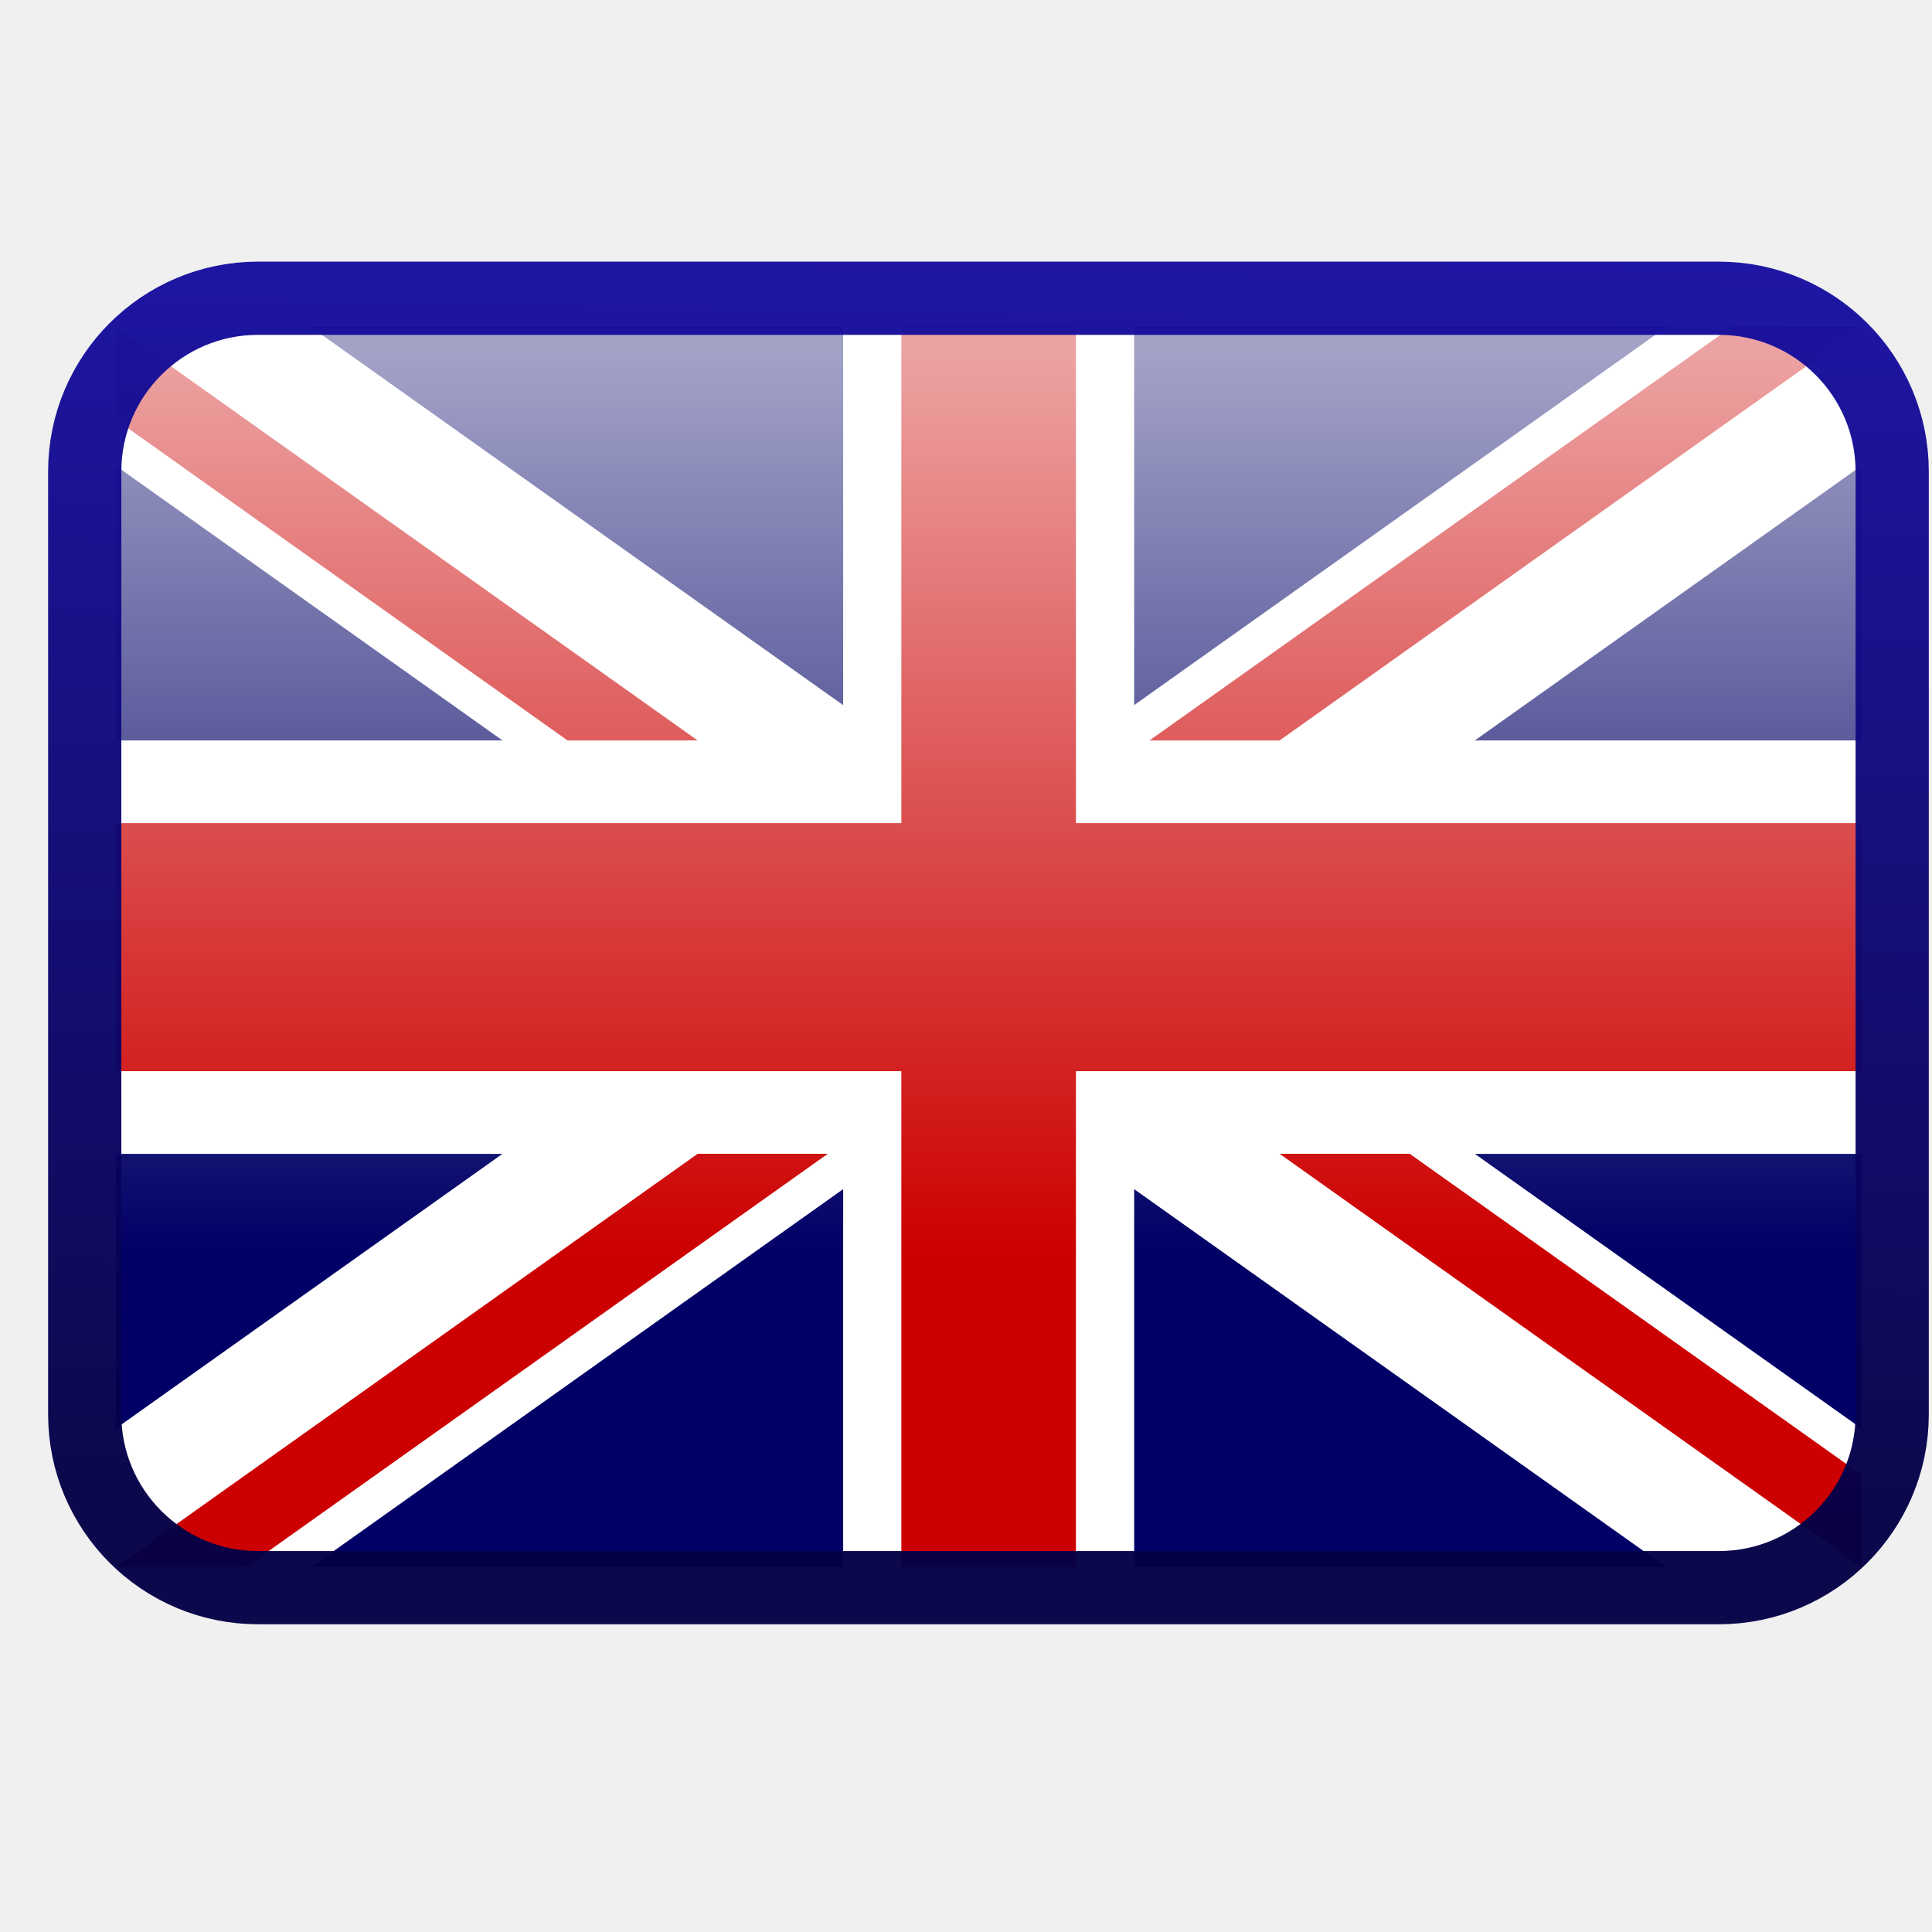
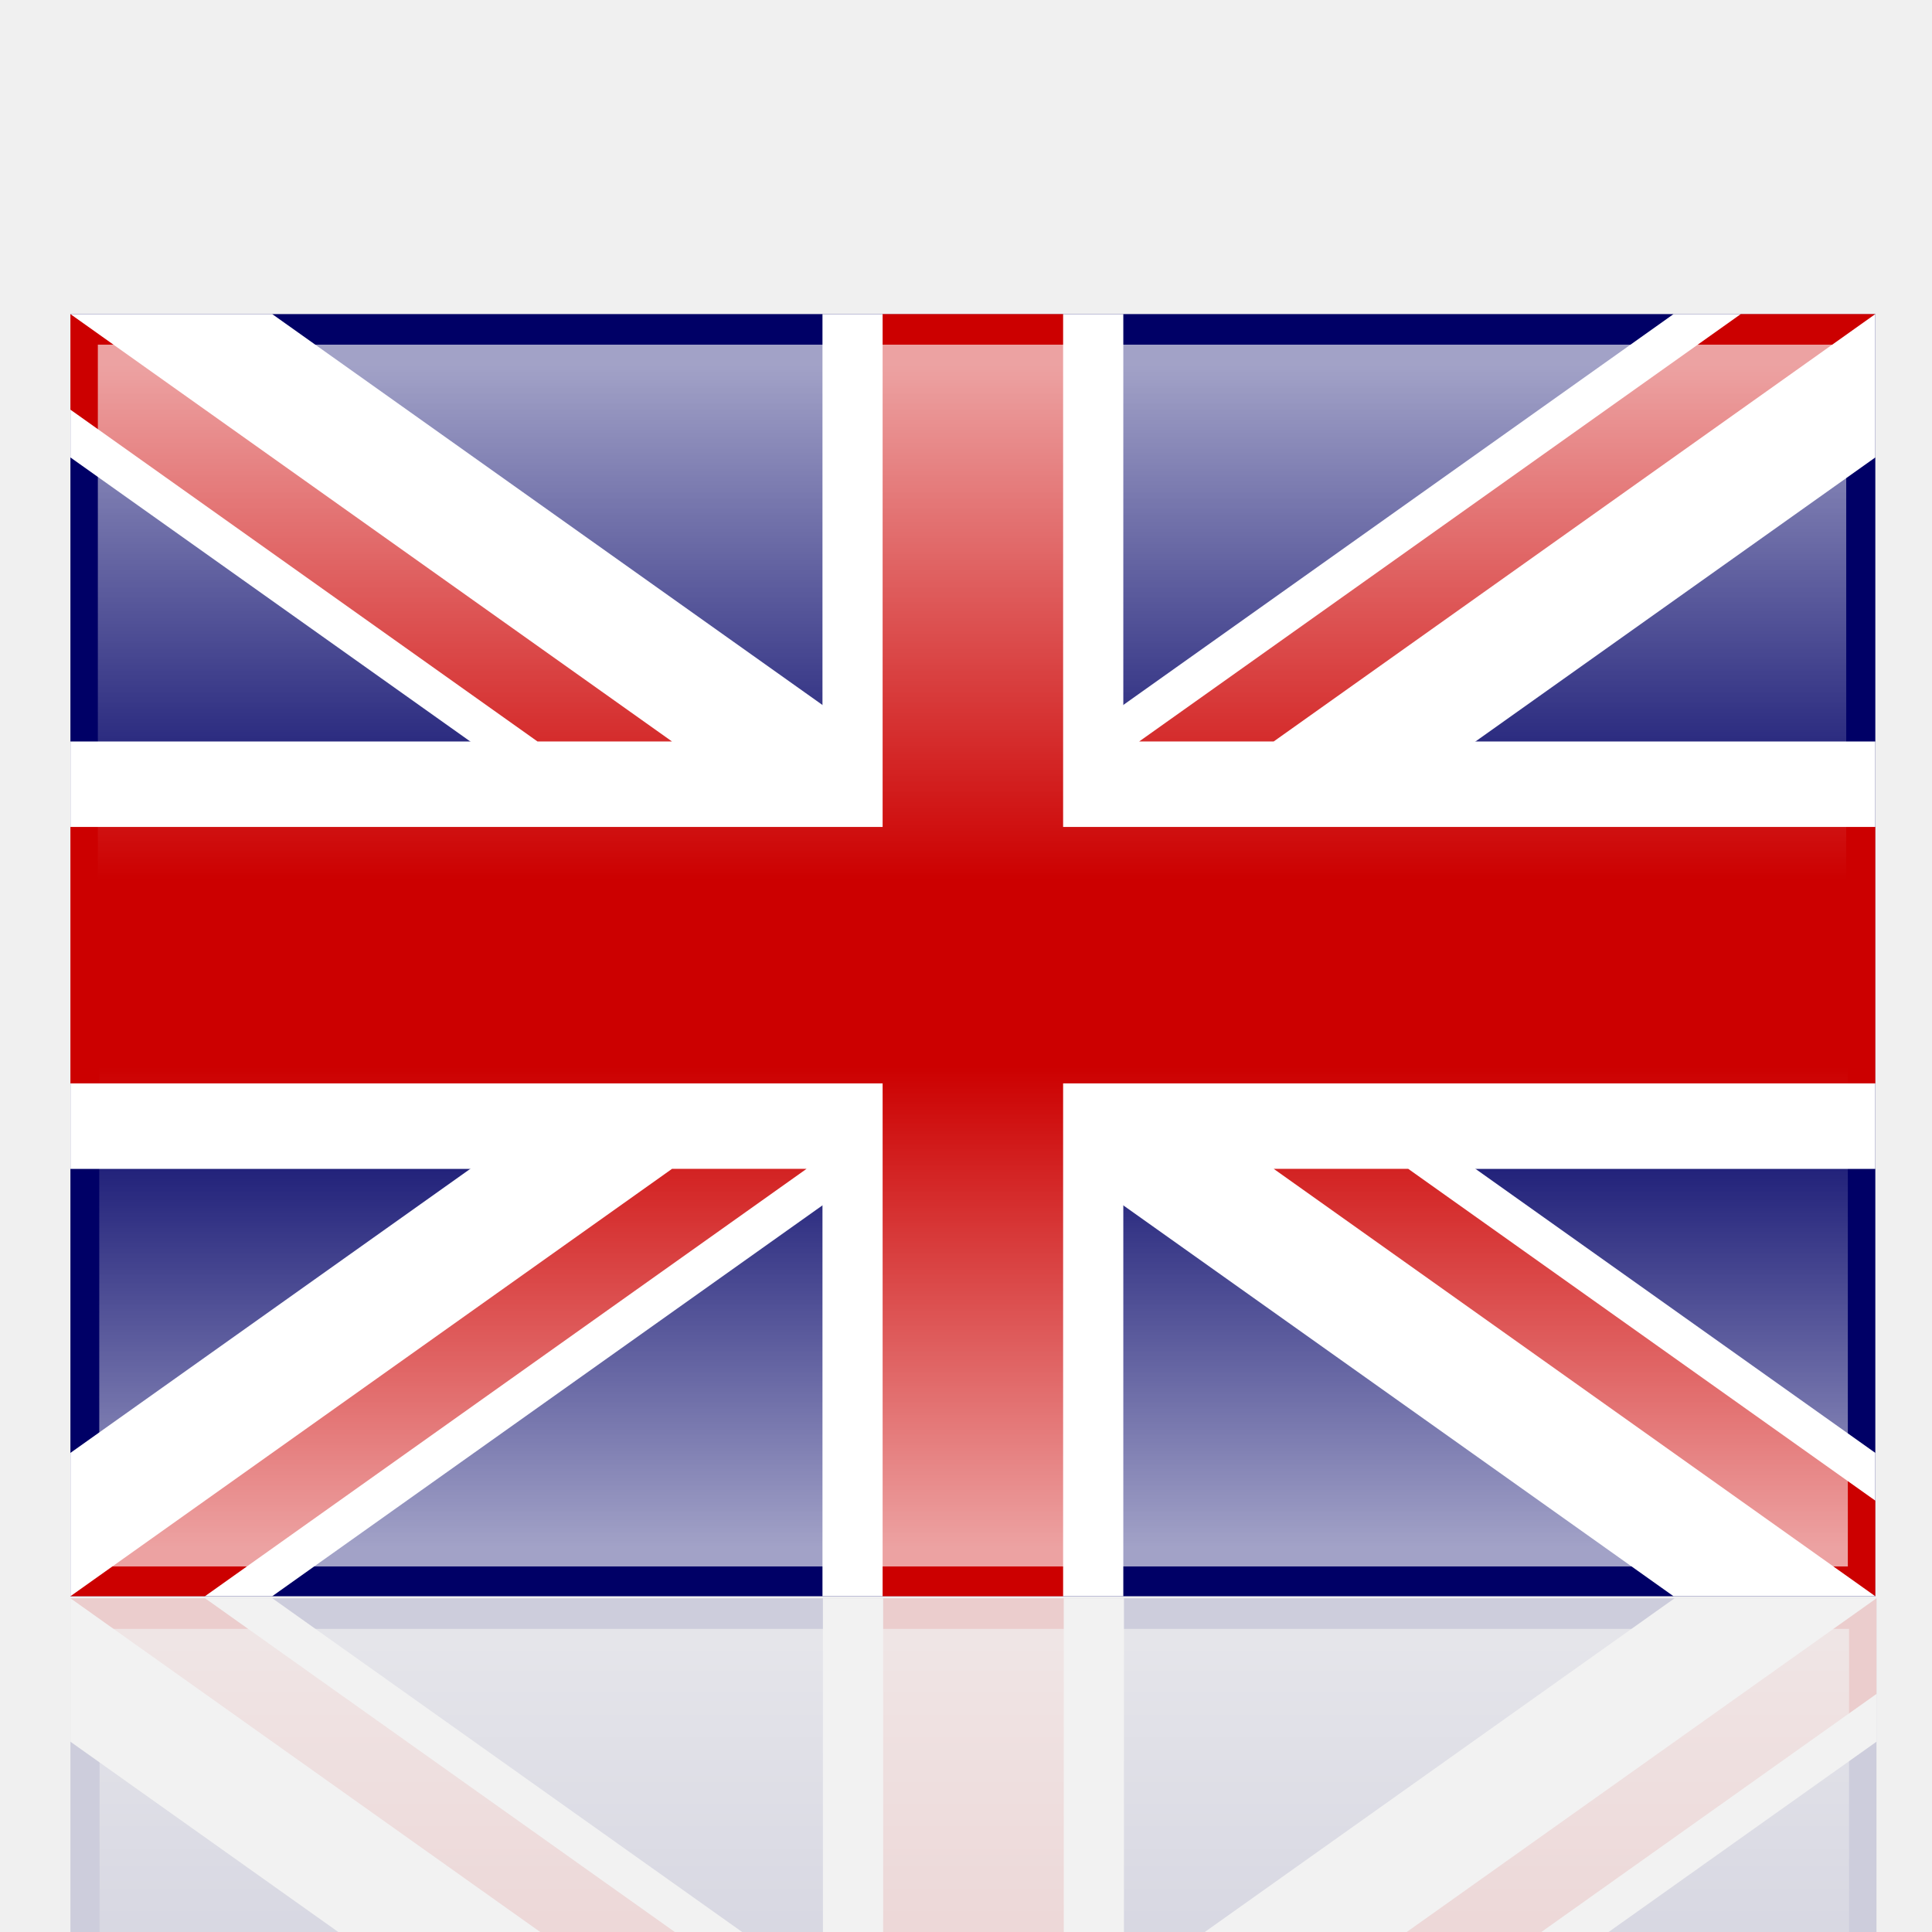
<svg xmlns="http://www.w3.org/2000/svg" xmlns:xlink="http://www.w3.org/1999/xlink" width="48px" height="48px" id="svg1256" version="1.1">
  <defs id="defs3">
    <linearGradient id="linearGradient4291">
      <stop style="stop-color:#ffffff;stop-opacity:1;" offset="0" id="stop4293" />
      <stop style="stop-color:#ffffff;stop-opacity:0;" offset="1" id="stop4295" />
    </linearGradient>
    <linearGradient id="linearGradient4839">
      <stop style="stop-color:#072e11;stop-opacity:1;" offset="0" id="stop4841" />
      <stop id="stop4873" offset="0.5" style="stop-color:#232f26;stop-opacity:0.498;" />
      <stop style="stop-color:#256437;stop-opacity:0;" offset="1" id="stop4843" />
    </linearGradient>
    <linearGradient id="linearGradient4823">
      <stop style="stop-color:#ffffff;stop-opacity:1;" offset="0" id="stop4825" />
      <stop style="stop-color:#000000;stop-opacity:0;" offset="1" id="stop4827" />
    </linearGradient>
    <linearGradient id="linearGradient4093">
      <stop id="stop4095" offset="0" style="stop-color:#1c13bc;stop-opacity:1;" />
      <stop id="stop4097" offset="1" style="stop-color:#040046;stop-opacity:1;" />
    </linearGradient>
    <linearGradient id="linearGradient4087">
      <stop style="stop-color:#9b0e16;stop-opacity:1;" offset="0" id="stop4089" />
      <stop style="stop-color:#547299;stop-opacity:1;" offset="1" id="stop4091" />
    </linearGradient>
    <linearGradient id="linearGradient4081">
      <stop id="stop4083" offset="0" style="stop-color:#9b0e16;stop-opacity:1;" />
      <stop id="stop4085" offset="1" style="stop-color:#547299;stop-opacity:1;" />
    </linearGradient>
    <linearGradient id="linearGradient4075">
      <stop style="stop-color:#9b0e16;stop-opacity:1;" offset="0" id="stop4077" />
      <stop style="stop-color:#547299;stop-opacity:1;" offset="1" id="stop4079" />
    </linearGradient>
    <linearGradient id="linearGradient4069">
      <stop id="stop4071" offset="0" style="stop-color:#9b0e16;stop-opacity:1;" />
      <stop id="stop4073" offset="1" style="stop-color:#547299;stop-opacity:1;" />
    </linearGradient>
    <linearGradient id="linearGradient5060">
      <stop style="stop-color:black;stop-opacity:1;" offset="0" id="stop5062" />
      <stop style="stop-color:black;stop-opacity:0;" offset="1" id="stop5064" />
    </linearGradient>
    <linearGradient id="linearGradient5048">
      <stop style="stop-color:black;stop-opacity:0;" offset="0" id="stop5050" />
      <stop id="stop5056" offset="0.5" style="stop-color:black;stop-opacity:1;" />
      <stop style="stop-color:black;stop-opacity:0;" offset="1" id="stop5052" />
    </linearGradient>
    <linearGradient id="linearGradient12512">
      <stop style="stop-color:#ffffff;stop-opacity:1;" offset="0" id="stop12513" />
      <stop style="stop-color:#fff520;stop-opacity:0.891;" offset="0.5" id="stop12517" />
      <stop style="stop-color:#fff300;stop-opacity:0;" offset="1" id="stop12514" />
    </linearGradient>
    <radialGradient xlink:href="#linearGradient12512" id="radialGradient278" gradientUnits="userSpaceOnUse" cx="55" cy="125" fx="55" fy="125" r="14.375" />
    <linearGradient id="linearGradient2116">
      <stop style="stop-color:#ffffff;stop-opacity:1;" offset="0" id="stop2118" />
      <stop style="stop-color:#ffffff;stop-opacity:0;" offset="1" id="stop2120" />
    </linearGradient>
    <linearGradient id="linearGradient2094">
      <stop style="stop-color:#d6e3f0;stop-opacity:1;" offset="0" id="stop2096" />
      <stop style="stop-color:#95b1cf;stop-opacity:1;" offset="1" id="stop2098" />
    </linearGradient>
    <linearGradient id="linearGradient2803">
      <stop id="stop2805" offset="0" style="stop-color:#ffffff;stop-opacity:1;" />
      <stop id="stop2807" offset="1" style="stop-color:#cbcbcb;stop-opacity:1;" />
    </linearGradient>
    <linearGradient id="linearGradient2795">
      <stop id="stop2797" offset="0" style="stop-color:#000000;stop-opacity:0.069;" />
      <stop id="stop2799" offset="1" style="stop-color:#ffffff;stop-opacity:1;" />
    </linearGradient>
    <linearGradient gradientUnits="userSpaceOnUse" y2="4.953" x2="41.219" y1="4.953" x1="35.433" gradientTransform="matrix(0.1821454,0,0,2.695248,9.513483,15.69729)" id="linearGradient2801" xlink:href="#linearGradient2795" />
    <linearGradient gradientUnits="userSpaceOnUse" y2="84.287" x2="10.22" y1="93.338" x1="10.496" gradientTransform="matrix(1.622631,0,0,0.316809,9.106287,14.95353)" id="linearGradient2813" xlink:href="#linearGradient2803" />
    <linearGradient xlink:href="#linearGradient2094" id="linearGradient2100" gradientTransform="matrix(0.6868102,0,0,0.7369206,9.106287,15.1708)" x1="6.587" y1="22.133" x2="14.511" y2="22.133" gradientUnits="userSpaceOnUse" />
    <linearGradient xlink:href="#linearGradient2116" id="linearGradient2112" gradientTransform="matrix(0.7353427,0,0,0.6862489,8.389179,15.00245)" x1="73.362" y1="26.652" x2="-2.758" y2="21.27" gradientUnits="userSpaceOnUse" />
    <radialGradient xlink:href="#linearGradient5060" id="radialGradient5013" gradientUnits="userSpaceOnUse" cx="605.714" cy="486.648" fx="605.714" fy="486.648" r="117.143" gradientTransform="matrix(2.774389,0,0,1.969706,-1891.633,-872.8854)" />
    <linearGradient xlink:href="#linearGradient5048" id="linearGradient5016" gradientUnits="userSpaceOnUse" x1="302.857" y1="366.648" x2="302.857" y2="609.505" gradientTransform="matrix(2.774389,0,0,1.969706,-1892.179,-872.8854)" />
    <radialGradient xlink:href="#linearGradient5060" id="radialGradient5020" gradientUnits="userSpaceOnUse" gradientTransform="matrix(-2.774389,0,0,1.969706,112.7623,-872.8854)" cx="605.714" cy="486.648" fx="605.714" fy="486.648" r="117.143" />
    <linearGradient xlink:href="#linearGradient5048" id="linearGradient5027" gradientUnits="userSpaceOnUse" gradientTransform="matrix(2.774389,0,0,1.969706,-1892.179,-872.8854)" x1="302.857" y1="366.648" x2="302.857" y2="609.505" />
    <radialGradient xlink:href="#linearGradient5060" id="radialGradient5029" gradientUnits="userSpaceOnUse" gradientTransform="matrix(2.774389,0,0,1.969706,-1891.633,-872.8854)" cx="605.714" cy="486.648" fx="605.714" fy="486.648" r="117.143" />
    <radialGradient xlink:href="#linearGradient5060" id="radialGradient5031" gradientUnits="userSpaceOnUse" gradientTransform="matrix(-2.774389,0,0,1.969706,112.7623,-872.8854)" cx="605.714" cy="486.648" fx="605.714" fy="486.648" r="117.143" />
    <linearGradient xlink:href="#linearGradient6901" id="linearGradient6907" x1="14.752" y1="15.868" x2="8.895" y2="16.743" gradientUnits="userSpaceOnUse" />
    <linearGradient id="linearGradient6901">
      <stop style="stop-color:#3465a4;stop-opacity:1;" offset="0" id="stop6903" />
      <stop style="stop-color:#3465a4;stop-opacity:0;" offset="1" id="stop6905" />
    </linearGradient>
    <linearGradient xlink:href="#linearGradient6925" id="linearGradient6931" x1="12.25" y1="18.25" x2="7" y2="21.118" gradientUnits="userSpaceOnUse" />
    <linearGradient id="linearGradient6925">
      <stop style="stop-color:#204a87;stop-opacity:1;" offset="0" id="stop6927" />
      <stop style="stop-color:#204a87;stop-opacity:0;" offset="1" id="stop6929" />
    </linearGradient>
    <linearGradient gradientTransform="translate(-22.45159,4.907957)" y2="16.743" x2="8.895" y1="15.868" x1="14.752" gradientUnits="userSpaceOnUse" id="linearGradient3116" xlink:href="#linearGradient6901" />
    <linearGradient gradientTransform="translate(-22.45159,4.907957)" y2="21.118" x2="7" y1="18.25" x1="12.25" gradientUnits="userSpaceOnUse" id="linearGradient3118" xlink:href="#linearGradient6925" />
    <radialGradient xlink:href="#linearGradient4991" id="radialGradient4997" cx="23.447" cy="6.458" fx="23.447" fy="6.458" r="19.062" gradientTransform="matrix(-1.314471,-0.01006312,-0.01022964,1.336221,43.54685,-7.372081)" gradientUnits="userSpaceOnUse" />
    <linearGradient id="linearGradient4991">
      <stop style="stop-color:#31cf29;stop-opacity:1;" offset="0" id="stop4993" />
      <stop style="stop-color:#ffffff;stop-opacity:0;" offset="1" id="stop4995" />
    </linearGradient>
    <linearGradient xlink:href="#linearGradient2187" id="linearGradient1764" gradientUnits="userSpaceOnUse" gradientTransform="matrix(0.914114,0,0,0.914114,-6.542927,-5.169096)" x1="33.06" y1="27.394" x2="12.624" y2="12.584" />
    <linearGradient id="linearGradient2187">
      <stop id="stop2189" offset="0" style="stop-color:#ffffff;stop-opacity:1;" />
      <stop id="stop2191" offset="1" style="stop-color:#ffffff;stop-opacity:0;" />
    </linearGradient>
    <linearGradient xlink:href="#linearGradient6901-9" id="linearGradient6907-9" x1="14.752" y1="15.868" x2="8.895" y2="16.743" gradientUnits="userSpaceOnUse" gradientTransform="translate(-35.875,-0.875)" />
    <linearGradient id="linearGradient6901-9">
      <stop style="stop-color:#4fc25f;stop-opacity:1;" offset="0" id="stop6903-7" />
      <stop style="stop-color:#3465a4;stop-opacity:0;" offset="1" id="stop6905-6" />
    </linearGradient>
    <linearGradient xlink:href="#linearGradient6925-2" id="linearGradient6931-8" x1="12.25" y1="18.25" x2="7" y2="21.118" gradientUnits="userSpaceOnUse" gradientTransform="translate(-35.875,-0.875)" />
    <linearGradient id="linearGradient6925-2">
      <stop style="stop-color:#288720;stop-opacity:1;" offset="0" id="stop6927-9" />
      <stop style="stop-color:#204a87;stop-opacity:0;" offset="1" id="stop6929-3" />
    </linearGradient>
    <linearGradient y2="16.743" x2="8.895" y1="15.868" x1="14.752" gradientTransform="translate(-2.674229,-2.462194)" gradientUnits="userSpaceOnUse" id="linearGradient3149" xlink:href="#linearGradient6901-9" />
    <linearGradient y2="21.118" x2="7" y1="18.25" x1="12.25" gradientTransform="translate(-2.674229,-2.462194)" gradientUnits="userSpaceOnUse" id="linearGradient3151" xlink:href="#linearGradient6925-2" />
    <linearGradient xlink:href="#linearGradient6901-9" id="linearGradient3191" gradientUnits="userSpaceOnUse" gradientTransform="matrix(0.7684086,0,0,0.7929616,6.443235,-2.07184)" x1="14.752" y1="15.868" x2="8.895" y2="16.743" />
    <linearGradient xlink:href="#linearGradient6925-2" id="linearGradient3193" gradientUnits="userSpaceOnUse" gradientTransform="matrix(0.7684086,0,0,0.7929616,6.443235,-2.07184)" x1="12.25" y1="18.25" x2="7" y2="21.118" />
    <linearGradient xlink:href="#linearGradient2187" id="linearGradient3195" gradientUnits="userSpaceOnUse" gradientTransform="matrix(0.702413,0,0,0.7248573,3.470494,-4.21831)" x1="33.06" y1="27.394" x2="12.624" y2="12.584" />
    <radialGradient xlink:href="#linearGradient4991" id="radialGradient3197" gradientUnits="userSpaceOnUse" gradientTransform="matrix(-1.010051,-0.00797967,-0.00786054,1.059572,41.95991,-5.965192)" cx="23.447" cy="6.458" fx="23.447" fy="6.458" r="19.062" />
    <linearGradient xlink:href="#linearGradient5048" id="linearGradient4031" gradientUnits="userSpaceOnUse" gradientTransform="matrix(2.774389,0,0,1.969706,-1892.179,-872.8854)" x1="302.857" y1="366.648" x2="302.857" y2="609.505" />
    <radialGradient xlink:href="#linearGradient5060" id="radialGradient4033" gradientUnits="userSpaceOnUse" gradientTransform="matrix(2.774389,0,0,1.969706,-1891.633,-872.8854)" cx="605.714" cy="486.648" fx="605.714" fy="486.648" r="117.143" />
    <radialGradient xlink:href="#linearGradient5060" id="radialGradient4035" gradientUnits="userSpaceOnUse" gradientTransform="matrix(-2.774389,0,0,1.969706,112.7623,-872.8854)" cx="605.714" cy="486.648" fx="605.714" fy="486.648" r="117.143" />
    <linearGradient xlink:href="#linearGradient2803" id="linearGradient3074" gradientUnits="userSpaceOnUse" gradientTransform="matrix(1.622631,0,0,0.316809,9.106287,14.95353)" x1="10.496" y1="93.338" x2="10.22" y2="84.287" />
    <linearGradient xlink:href="#linearGradient2094" id="linearGradient3076" gradientUnits="userSpaceOnUse" gradientTransform="matrix(0.6868102,0,0,0.7369206,9.106287,15.1708)" x1="6.587" y1="22.133" x2="14.511" y2="22.133" />
    <linearGradient xlink:href="#linearGradient2795" id="linearGradient3078" gradientUnits="userSpaceOnUse" gradientTransform="matrix(0.1821454,0,0,2.695248,9.513483,15.69729)" x1="35.433" y1="4.953" x2="41.219" y2="4.953" />
    <linearGradient xlink:href="#linearGradient2116" id="linearGradient3080" gradientUnits="userSpaceOnUse" gradientTransform="matrix(0.7353427,0,0,0.6862489,8.389179,15.00245)" x1="73.362" y1="26.652" x2="-2.758" y2="21.27" />
    <linearGradient id="linearGradient5048-3">
      <stop style="stop-color:black;stop-opacity:0;" offset="0" id="stop5050-9" />
      <stop id="stop5056-6" offset="0.5" style="stop-color:black;stop-opacity:1;" />
      <stop style="stop-color:black;stop-opacity:0;" offset="1" id="stop5052-0" />
    </linearGradient>
    <linearGradient id="linearGradient2803-1">
      <stop id="stop2805-0" offset="0" style="stop-color:#ffffff;stop-opacity:1;" />
      <stop id="stop2807-6" offset="1" style="stop-color:#cbcbcb;stop-opacity:1;" />
    </linearGradient>
    <linearGradient id="linearGradient2094-0">
      <stop style="stop-color:#d6e3f0;stop-opacity:1;" offset="0" id="stop2096-4" />
      <stop style="stop-color:#95b1cf;stop-opacity:1;" offset="1" id="stop2098-1" />
    </linearGradient>
    <linearGradient id="linearGradient2795-7">
      <stop id="stop2797-6" offset="0" style="stop-color:#000000;stop-opacity:0.069;" />
      <stop id="stop2799-2" offset="1" style="stop-color:#ffffff;stop-opacity:1;" />
    </linearGradient>
    <linearGradient xlink:href="#linearGradient2116-4" id="linearGradient3849" gradientUnits="userSpaceOnUse" gradientTransform="matrix(1.025428,0,0,0.9111592,1.237437,3.144542)" x1="73.362" y1="26.652" x2="-2.758" y2="21.27" />
    <linearGradient id="linearGradient2116-4">
      <stop style="stop-color:#ffffff;stop-opacity:1;" offset="0" id="stop2118-0" />
      <stop style="stop-color:#ffffff;stop-opacity:0;" offset="1" id="stop2120-1" />
    </linearGradient>
    <linearGradient xlink:href="#linearGradient6901-9" id="linearGradient3172" gradientUnits="userSpaceOnUse" gradientTransform="matrix(0.7684086,0,0,0.7929616,6.443235,-2.07184)" x1="14.752" y1="15.868" x2="8.895" y2="16.743" />
    <linearGradient xlink:href="#linearGradient6925-2" id="linearGradient3174" gradientUnits="userSpaceOnUse" gradientTransform="matrix(0.7684086,0,0,0.7929616,6.443235,-2.07184)" x1="12.25" y1="18.25" x2="7" y2="21.118" />
    <linearGradient xlink:href="#linearGradient2187" id="linearGradient3176" gradientUnits="userSpaceOnUse" gradientTransform="matrix(0.702413,0,0,0.7248573,3.470494,-4.21831)" x1="33.06" y1="27.394" x2="12.624" y2="12.584" />
    <radialGradient xlink:href="#linearGradient4991" id="radialGradient3178" gradientUnits="userSpaceOnUse" gradientTransform="matrix(-1.010051,-0.00797967,-0.00786054,1.059572,41.95991,-5.965192)" cx="23.447" cy="6.458" fx="23.447" fy="6.458" r="19.062" />
    <linearGradient xlink:href="#linearGradient6901-9" id="linearGradient3186" gradientUnits="userSpaceOnUse" gradientTransform="matrix(0.7684086,0,0,0.7929616,6.443235,-2.07184)" x1="14.752" y1="15.868" x2="8.895" y2="16.743" />
    <linearGradient xlink:href="#linearGradient6925-2" id="linearGradient3188" gradientUnits="userSpaceOnUse" gradientTransform="matrix(0.7684086,0,0,0.7929616,6.443235,-2.07184)" x1="12.25" y1="18.25" x2="7" y2="21.118" />
    <linearGradient xlink:href="#linearGradient2187" id="linearGradient3190" gradientUnits="userSpaceOnUse" gradientTransform="matrix(0.702413,0,0,0.7248573,3.470494,-4.21831)" x1="33.06" y1="27.394" x2="12.624" y2="12.584" />
    <radialGradient xlink:href="#linearGradient4991" id="radialGradient3192" gradientUnits="userSpaceOnUse" gradientTransform="matrix(-1.010051,-0.00797967,-0.00786054,1.059572,41.95991,-5.965192)" cx="23.447" cy="6.458" fx="23.447" fy="6.458" r="19.062" />
    <linearGradient xlink:href="#linearGradient6901-9" id="linearGradient3198" gradientUnits="userSpaceOnUse" gradientTransform="matrix(0.7684086,0,0,0.7929616,6.443235,-2.07184)" x1="14.752" y1="15.868" x2="8.895" y2="16.743" />
    <linearGradient xlink:href="#linearGradient6925-2" id="linearGradient3200" gradientUnits="userSpaceOnUse" gradientTransform="matrix(0.7684086,0,0,0.7929616,6.443235,-2.07184)" x1="12.25" y1="18.25" x2="7" y2="21.118" />
    <linearGradient xlink:href="#linearGradient2187" id="linearGradient3202" gradientUnits="userSpaceOnUse" gradientTransform="matrix(0.702413,0,0,0.7248573,3.470494,-4.21831)" x1="33.06" y1="27.394" x2="12.624" y2="12.584" />
    <radialGradient xlink:href="#linearGradient4991" id="radialGradient3204" gradientUnits="userSpaceOnUse" gradientTransform="matrix(-1.010051,-0.00797967,-0.00786054,1.059572,41.95991,-5.965192)" cx="23.447" cy="6.458" fx="23.447" fy="6.458" r="19.062" />
    <radialGradient xlink:href="#linearGradient4991" id="radialGradient3207" gradientUnits="userSpaceOnUse" gradientTransform="matrix(-2.115223,-0.01671082,-0.01646134,2.218929,3.589472,-19.36826)" cx="23.447" cy="6.458" fx="23.447" fy="6.458" r="19.062" />
    <linearGradient xlink:href="#linearGradient2187" id="linearGradient3210" gradientUnits="userSpaceOnUse" gradientTransform="matrix(1.470976,0,0,1.517978,-77.01409,-15.70999)" x1="33.06" y1="27.394" x2="12.624" y2="12.584" />
    <linearGradient xlink:href="#linearGradient6901-9" id="linearGradient3213" gradientUnits="userSpaceOnUse" gradientTransform="matrix(1.609182,0,0,1.6606,-70.78865,-11.2149)" x1="14.752" y1="15.868" x2="8.895" y2="16.743" />
    <linearGradient xlink:href="#linearGradient6925-2" id="linearGradient3215" gradientUnits="userSpaceOnUse" gradientTransform="matrix(1.609182,0,0,1.6606,-70.78865,-11.2149)" x1="12.25" y1="18.25" x2="7" y2="21.118" />
    <linearGradient xlink:href="#linearGradient2846" id="linearGradient2730" gradientUnits="userSpaceOnUse" gradientTransform="matrix(-1,0,0,1,48.18409,0)" x1="27.366" y1="26.58" x2="31.336" y2="30.558" />
    <linearGradient id="linearGradient2846">
      <stop style="stop-color:#8a8a8a;stop-opacity:1;" offset="0" id="stop2848" />
      <stop style="stop-color:#484848;stop-opacity:1;" offset="1" id="stop2850" />
    </linearGradient>
    <linearGradient xlink:href="#linearGradient4440" id="linearGradient2732" gradientUnits="userSpaceOnUse" gradientTransform="matrix(-1.334593,0,0,1.291292,55.15793,-7.460658)" x1="30.656" y1="34" x2="33.219" y2="31.062" />
    <linearGradient id="linearGradient4440">
      <stop id="stop4442" offset="0" style="stop-color:#7d7d7d;stop-opacity:1;" />
      <stop style="stop-color:#b1b1b1;stop-opacity:1;" offset="0.5" id="stop4448" />
      <stop id="stop4444" offset="1" style="stop-color:#686868;stop-opacity:1;" />
    </linearGradient>
    <linearGradient xlink:href="#linearGradient2366" id="linearGradient2734" gradientUnits="userSpaceOnUse" gradientTransform="matrix(-1,0,0,1,44.17827,0)" x1="18.293" y1="13.602" x2="17.501" y2="25.743" />
    <linearGradient id="linearGradient2366">
      <stop style="stop-color:#ffffff;stop-opacity:1;" offset="0" id="stop2368" />
      <stop id="stop2374" offset="0.5" style="stop-color:#ffffff;stop-opacity:0.219;" />
      <stop style="stop-color:#ffffff;stop-opacity:1;" offset="1" id="stop2370" />
    </linearGradient>
    <radialGradient xlink:href="#linearGradient4454" id="radialGradient2736" gradientUnits="userSpaceOnUse" gradientTransform="matrix(-1,0,0,1,43.352,0)" cx="18.241" cy="21.818" fx="18.241" fy="21.818" r="8.309" />
    <linearGradient id="linearGradient4454">
      <stop id="stop4456" offset="0" style="stop-color:#729fcf;stop-opacity:0.208;" />
      <stop id="stop4458" offset="1" style="stop-color:#729fcf;stop-opacity:0.676;" />
    </linearGradient>
    <radialGradient xlink:href="#linearGradient4467" id="radialGradient2738" gradientUnits="userSpaceOnUse" gradientTransform="matrix(2.592963,0,0,2.252104,-25.05976,-18.941)" cx="15.414" cy="13.078" fx="15.414" fy="13.078" r="6.656" />
    <linearGradient id="linearGradient4467">
      <stop id="stop4469" offset="0" style="stop-color:#ffffff;stop-opacity:1;" />
      <stop id="stop4471" offset="1" style="stop-color:#ffffff;stop-opacity:0.248;" />
    </linearGradient>
    <radialGradient r="6.656" fy="13.078" fx="15.414" cy="13.078" cx="15.414" gradientTransform="matrix(2.592963,0,0,2.252104,-25.05976,-18.941)" gradientUnits="userSpaceOnUse" id="radialGradient3160" xlink:href="#linearGradient4467" />
    <linearGradient id="linearGradient2590">
      <stop style="stop-color:#7ecc95;stop-opacity:1;" offset="0" id="stop2592" />
      <stop style="stop-color:#ffffff;stop-opacity:0;" offset="1" id="stop2594" />
    </linearGradient>
    <linearGradient id="linearGradient5897">
      <stop style="stop-color:#ff0000;stop-opacity:0;" offset="0" id="stop5899" />
      <stop id="stop5905" offset="0.5" style="stop-color:#000000;stop-opacity:0.567;" />
      <stop style="stop-color:#000000;stop-opacity:0;" offset="1" id="stop5901" />
    </linearGradient>
    <linearGradient id="linearGradient4404">
      <stop style="stop-color:#29622d;stop-opacity:1;" offset="0" id="stop4406" />
      <stop style="stop-color:#ffffff;stop-opacity:0;" offset="1" id="stop4408" />
    </linearGradient>
    <linearGradient id="linearGradient2598">
      <stop style="stop-color:#9b0e16;stop-opacity:1;" offset="0" id="stop2600" />
      <stop style="stop-color:#547299;stop-opacity:1;" offset="1" id="stop2602" />
    </linearGradient>
    <linearGradient xlink:href="#linearGradient5866" id="linearGradient5872" x1="19.452" y1="13.174" x2="19.685" y2="27.095" gradientUnits="userSpaceOnUse" gradientTransform="matrix(1.224255,0,0,1.282176,-40.11029,0.264657)" />
    <linearGradient id="linearGradient5866">
      <stop style="stop-color:#000000;stop-opacity:1;" offset="0" id="stop5868" />
      <stop style="stop-color:#000000;stop-opacity:0;" offset="1" id="stop5870" />
    </linearGradient>
    <linearGradient xlink:href="#linearGradient560" id="linearGradient563" />
    <linearGradient id="linearGradient560">
      <stop style="stop-color:#000;stop-opacity:1;" offset="0" id="stop561" />
      <stop style="stop-color:#fff;stop-opacity:1;" offset="1" id="stop562" />
    </linearGradient>
    <linearGradient xlink:href="#linearGradient4291" id="linearGradient4297" x1="119.901" y1="-0.101" x2="119.901" y2="47.983" gradientUnits="userSpaceOnUse" />
    <linearGradient xlink:href="#linearGradient4093" id="linearGradient4317" x1="121.823" y1="-22.299" x2="120.643" y2="61.157" gradientUnits="userSpaceOnUse" gradientTransform="matrix(1.029301,0,0,1.043924,-1.821126,-1.245688)" />
    <path id="star" fill="#f6e204" d="M0-22 4.715-6.489 19.972-6.489 7.629 2.479 12.343 16.989 0 8.021-12.343 16.989-7.629 2.479-19.972-6.489-4.715-6.489z" />
-     <linearGradient xlink:href="#linearGradient4093" id="linearGradient4571" gradientUnits="userSpaceOnUse" gradientTransform="matrix(0.3809925,0,0,0.4863649,1.975766,8.232346)" x1="121.823" y1="-22.299" x2="120.643" y2="61.157" />
-     <linearGradient xlink:href="#linearGradient4291" id="linearGradient4574" gradientUnits="userSpaceOnUse" x1="119.901" y1="-0.101" x2="119.901" y2="47.983" gradientTransform="matrix(0.3701468,0,0,0.4659008,2.64985,8.812713)" />
+     <linearGradient xlink:href="#linearGradient4093" id="linearGradient4571" gradientUnits="userSpaceOnUse" gradientTransform="matrix(0.3809925,0,0,0.4863649,-13.39923,7.294846)" x1="121.823" y1="-22.299" x2="120.643" y2="61.157" />
+     <linearGradient xlink:href="#linearGradient4291" id="linearGradient3963" gradientUnits="userSpaceOnUse" gradientTransform="matrix(0.3553323,0,0,0.3703469,-26.87669,40.80566)" x1="119.901" y1="-0.101" x2="119.901" y2="33.318" />
+     <linearGradient xlink:href="#linearGradient4291" id="linearGradient3965" gradientUnits="userSpaceOnUse" gradientTransform="matrix(0.3553727,0,0,0.3452517,-26.84227,-69.14577)" x1="119.901" y1="-0.101" x2="119.901" y2="33.318" />
+     <linearGradient xlink:href="#linearGradient4291" id="linearGradient4273" gradientUnits="userSpaceOnUse" gradientTransform="matrix(0.3673543,0,0,0.3828768,2.399202,8.586658)" x1="119.901" y1="-0.101" x2="119.901" y2="33.318" />
+     <linearGradient xlink:href="#linearGradient4291" id="linearGradient4275" gradientUnits="userSpaceOnUse" gradientTransform="matrix(0.367396,0,0,0.3569326,2.434792,-37.88561)" x1="119.901" y1="-0.101" x2="119.901" y2="33.318" />
+     <linearGradient xlink:href="#linearGradient4291" id="linearGradient4294" gradientUnits="userSpaceOnUse" gradientTransform="matrix(0.3673543,0,0,0.3828768,2.399202,8.586658)" x1="119.901" y1="-0.101" x2="119.901" y2="33.318" />
+     <linearGradient xlink:href="#linearGradient4291" id="linearGradient4296" gradientUnits="userSpaceOnUse" gradientTransform="matrix(0.367396,0,0,0.3569326,2.434792,-37.88561)" x1="119.901" y1="-0.101" x2="119.901" y2="33.318" />
+     <linearGradient xlink:href="#linearGradient4291" id="linearGradient4346" gradientUnits="userSpaceOnUse" gradientTransform="matrix(0.367396,0,0,0.3569326,2.376198,-38.40858)" x1="119.901" y1="-0.101" x2="119.901" y2="33.318" />
+     <linearGradient xlink:href="#linearGradient4291" id="linearGradient4349" gradientUnits="userSpaceOnUse" gradientTransform="matrix(0.3673543,0,0,0.3828768,2.340608,9.109636)" x1="119.901" y1="-0.101" x2="119.901" y2="33.318" />
  </defs>
  <g id="layer1">
    <rect height="0" id="rect554" style="font-size:12px;fill:#808080;fill-rule:evenodd;stroke-width:1pt" width="0.794" x="-245.533" y="-230.988" />
-     <g id="g4579" transform="matrix(1.084375,0,0,1.540623,8.567972,-69.09871)">
+     <g id="g4579" transform="matrix(1.121062,0,0,1.592747,7.635049,-72.0331)">
      <rect height="20" id="rect124" style="font-size:12px;fill:#000066;stroke-width:1pt" width="40" x="-5.25" y="50.125" />
      <path style="font-size:12px;fill:#ffffff;stroke-width:1pt" id="path146" d="m -5.25,50.125 0,2.236 35.528,17.764 4.472,0 0,-2.236 -35.528,-17.764 -4.472,0 z m 40,0 0,2.236 -35.528,17.764 -4.472,0 0,-2.236 35.528,-17.764 4.472,0 z" />
      <path style="font-size:12px;fill:#ffffff;stroke-width:1pt" id="path136" d="m 11.417,50.125 0,20 6.667,0 0,-20 -6.667,0 z m -16.667,6.667 0,6.667 40,0 0,-6.667 -40,0 z" />
      <path style="font-size:12px;fill:#cc0000;stroke-width:1pt" id="path141" d="m -5.25,58.125 0,4 40,0 0,-4 -40,0 z m 18,-8 0,20 4,0 0,-20 -4,0 z" />
      <path style="font-size:12px;fill:#cc0000;stroke-width:1pt" id="path150" d="m -5.25,70.125 13.333,-6.667 2.981,0 -13.333,6.667 -2.981,0 z m 0,-20 13.333,6.667 -2.981,0 -10.352,-5.176 0,-1.491 z m 23.685,6.667 13.333,-6.667 2.981,0 -13.333,6.667 -2.981,0 z m 16.315,13.333 -13.333,-6.667 2.981,0 10.352,5.176 0,1.491 z" />
    </g>
-     <rect y="8.147" x="2.741" height="24.237" width="43.768" id="rect4289" style="font-size:12px;opacity:0.634;fill:url(#linearGradient4574);fill-opacity:1;stroke:#a93636;stroke-width:0.752;stroke-miterlimit:4;stroke-opacity:0;stroke-dasharray:none" />
-     <rect ry="4.306" y="7.41" x="2.105" height="32.035" width="44.906" id="rect4299" style="font-size:12px;fill:none;stroke:url(#linearGradient4571);stroke-width:1.819;stroke-miterlimit:4;stroke-opacity:0.968;stroke-dasharray:none" />
+     <rect y="8.563" x="2.431" height="19.918" width="43.438" id="rect4289" style="font-size:12px;opacity:0.634;fill:url(#linearGradient4349);fill-opacity:1;stroke:#a93636;stroke-width:0.679;stroke-miterlimit:4;stroke-opacity:0;stroke-dasharray:none" />
+     <rect style="font-size:12px;opacity:0.634;fill:url(#linearGradient4346);fill-opacity:1;stroke:#a93636;stroke-width:0.656;stroke-miterlimit:4;stroke-opacity:0;stroke-dasharray:none" id="rect3172" width="43.443" height="18.568" x="2.466" y="-38.918" transform="scale(1,-1)" />
+     <g id="g4255" transform="matrix(-1.000644,0,0,1.000644,48.43006,32.42359)" style="opacity:0.148">
+       <g id="g4257" transform="matrix(1.121062,0,0,1.592747,7.693643,-72.55608)">
+         <rect height="20" id="rect4259" style="font-size:12px;fill:#000066;stroke-width:1pt" width="40" x="-5.25" y="50.125" />
+         <path style="font-size:12px;fill:#ffffff;stroke-width:1pt" id="path4261" d="m -5.25,50.125 0,2.236 35.528,17.764 4.472,0 0,-2.236 -35.528,-17.764 -4.472,0 z m 40,0 0,2.236 -35.528,17.764 -4.472,0 0,-2.236 35.528,-17.764 4.472,0 z" />
+         <path style="font-size:12px;fill:#ffffff;stroke-width:1pt" id="path4263" d="m 11.417,50.125 0,20 6.667,0 0,-20 -6.667,0 z m -16.667,6.667 0,6.667 40,0 0,-6.667 -40,0 z" />
+         <path style="font-size:12px;fill:#cc0000;stroke-width:1pt" id="path4265" d="m -5.25,58.125 0,4 40,0 0,-4 -40,0 z m 18,-8 0,20 4,0 0,-20 -4,0 z" />
+         <path style="font-size:12px;fill:#cc0000;stroke-width:1pt" id="path4267" d="m -5.25,70.125 13.333,-6.667 2.981,0 -13.333,6.667 -2.981,0 z m 0,-20 13.333,6.667 -2.981,0 -10.352,-5.176 0,-1.491 z m 23.685,6.667 13.333,-6.667 2.981,0 -13.333,6.667 -2.981,0 z m 16.315,13.333 -13.333,-6.667 2.981,0 10.352,5.176 0,1.491 z" />
+       </g>
+       <rect y="8.04" x="2.489" height="19.918" width="43.438" id="rect4269" style="font-size:12px;opacity:0.634;fill:url(#linearGradient4273);fill-opacity:1;stroke:#a93636;stroke-width:0.679;stroke-miterlimit:4;stroke-opacity:0;stroke-dasharray:none" />
+       <rect style="font-size:12px;opacity:0.634;fill:url(#linearGradient4275);fill-opacity:1;stroke:#a93636;stroke-width:0.656;stroke-miterlimit:4;stroke-opacity:0;stroke-dasharray:none" id="rect4271" width="43.443" height="18.568" x="2.525" y="-38.395" transform="scale(1,-1)" />
+     </g>
  </g>
</svg>
